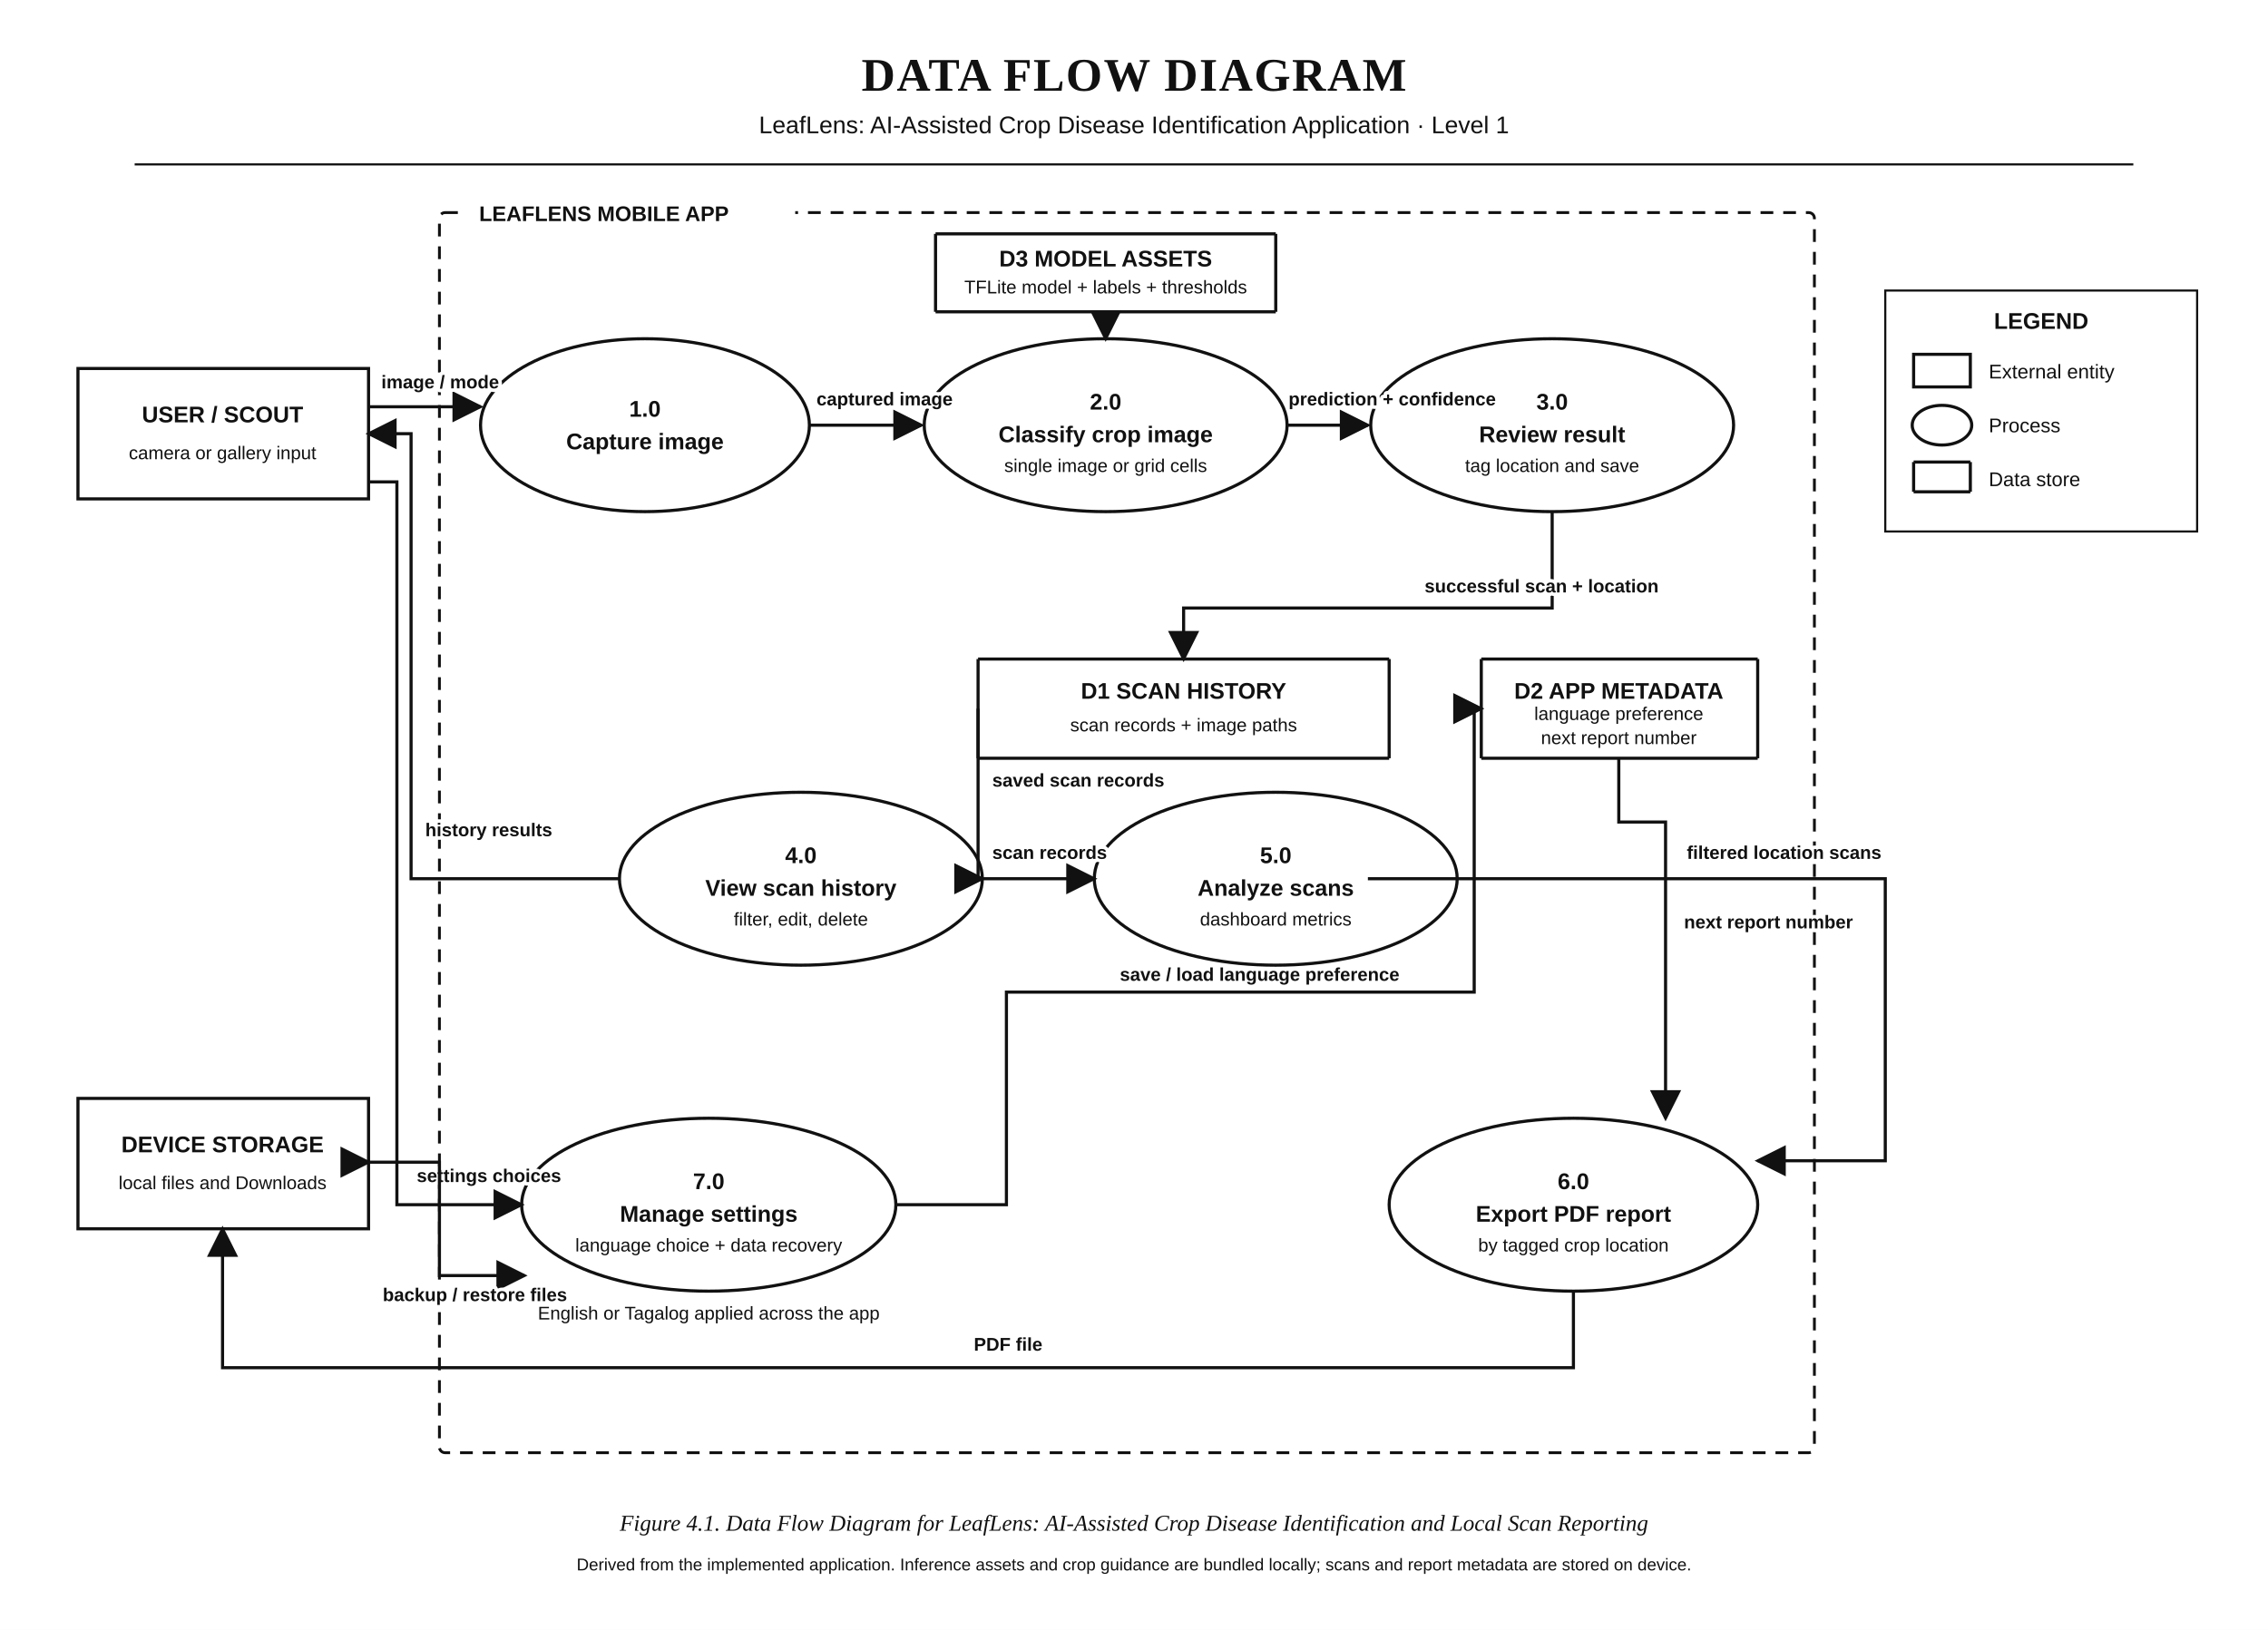
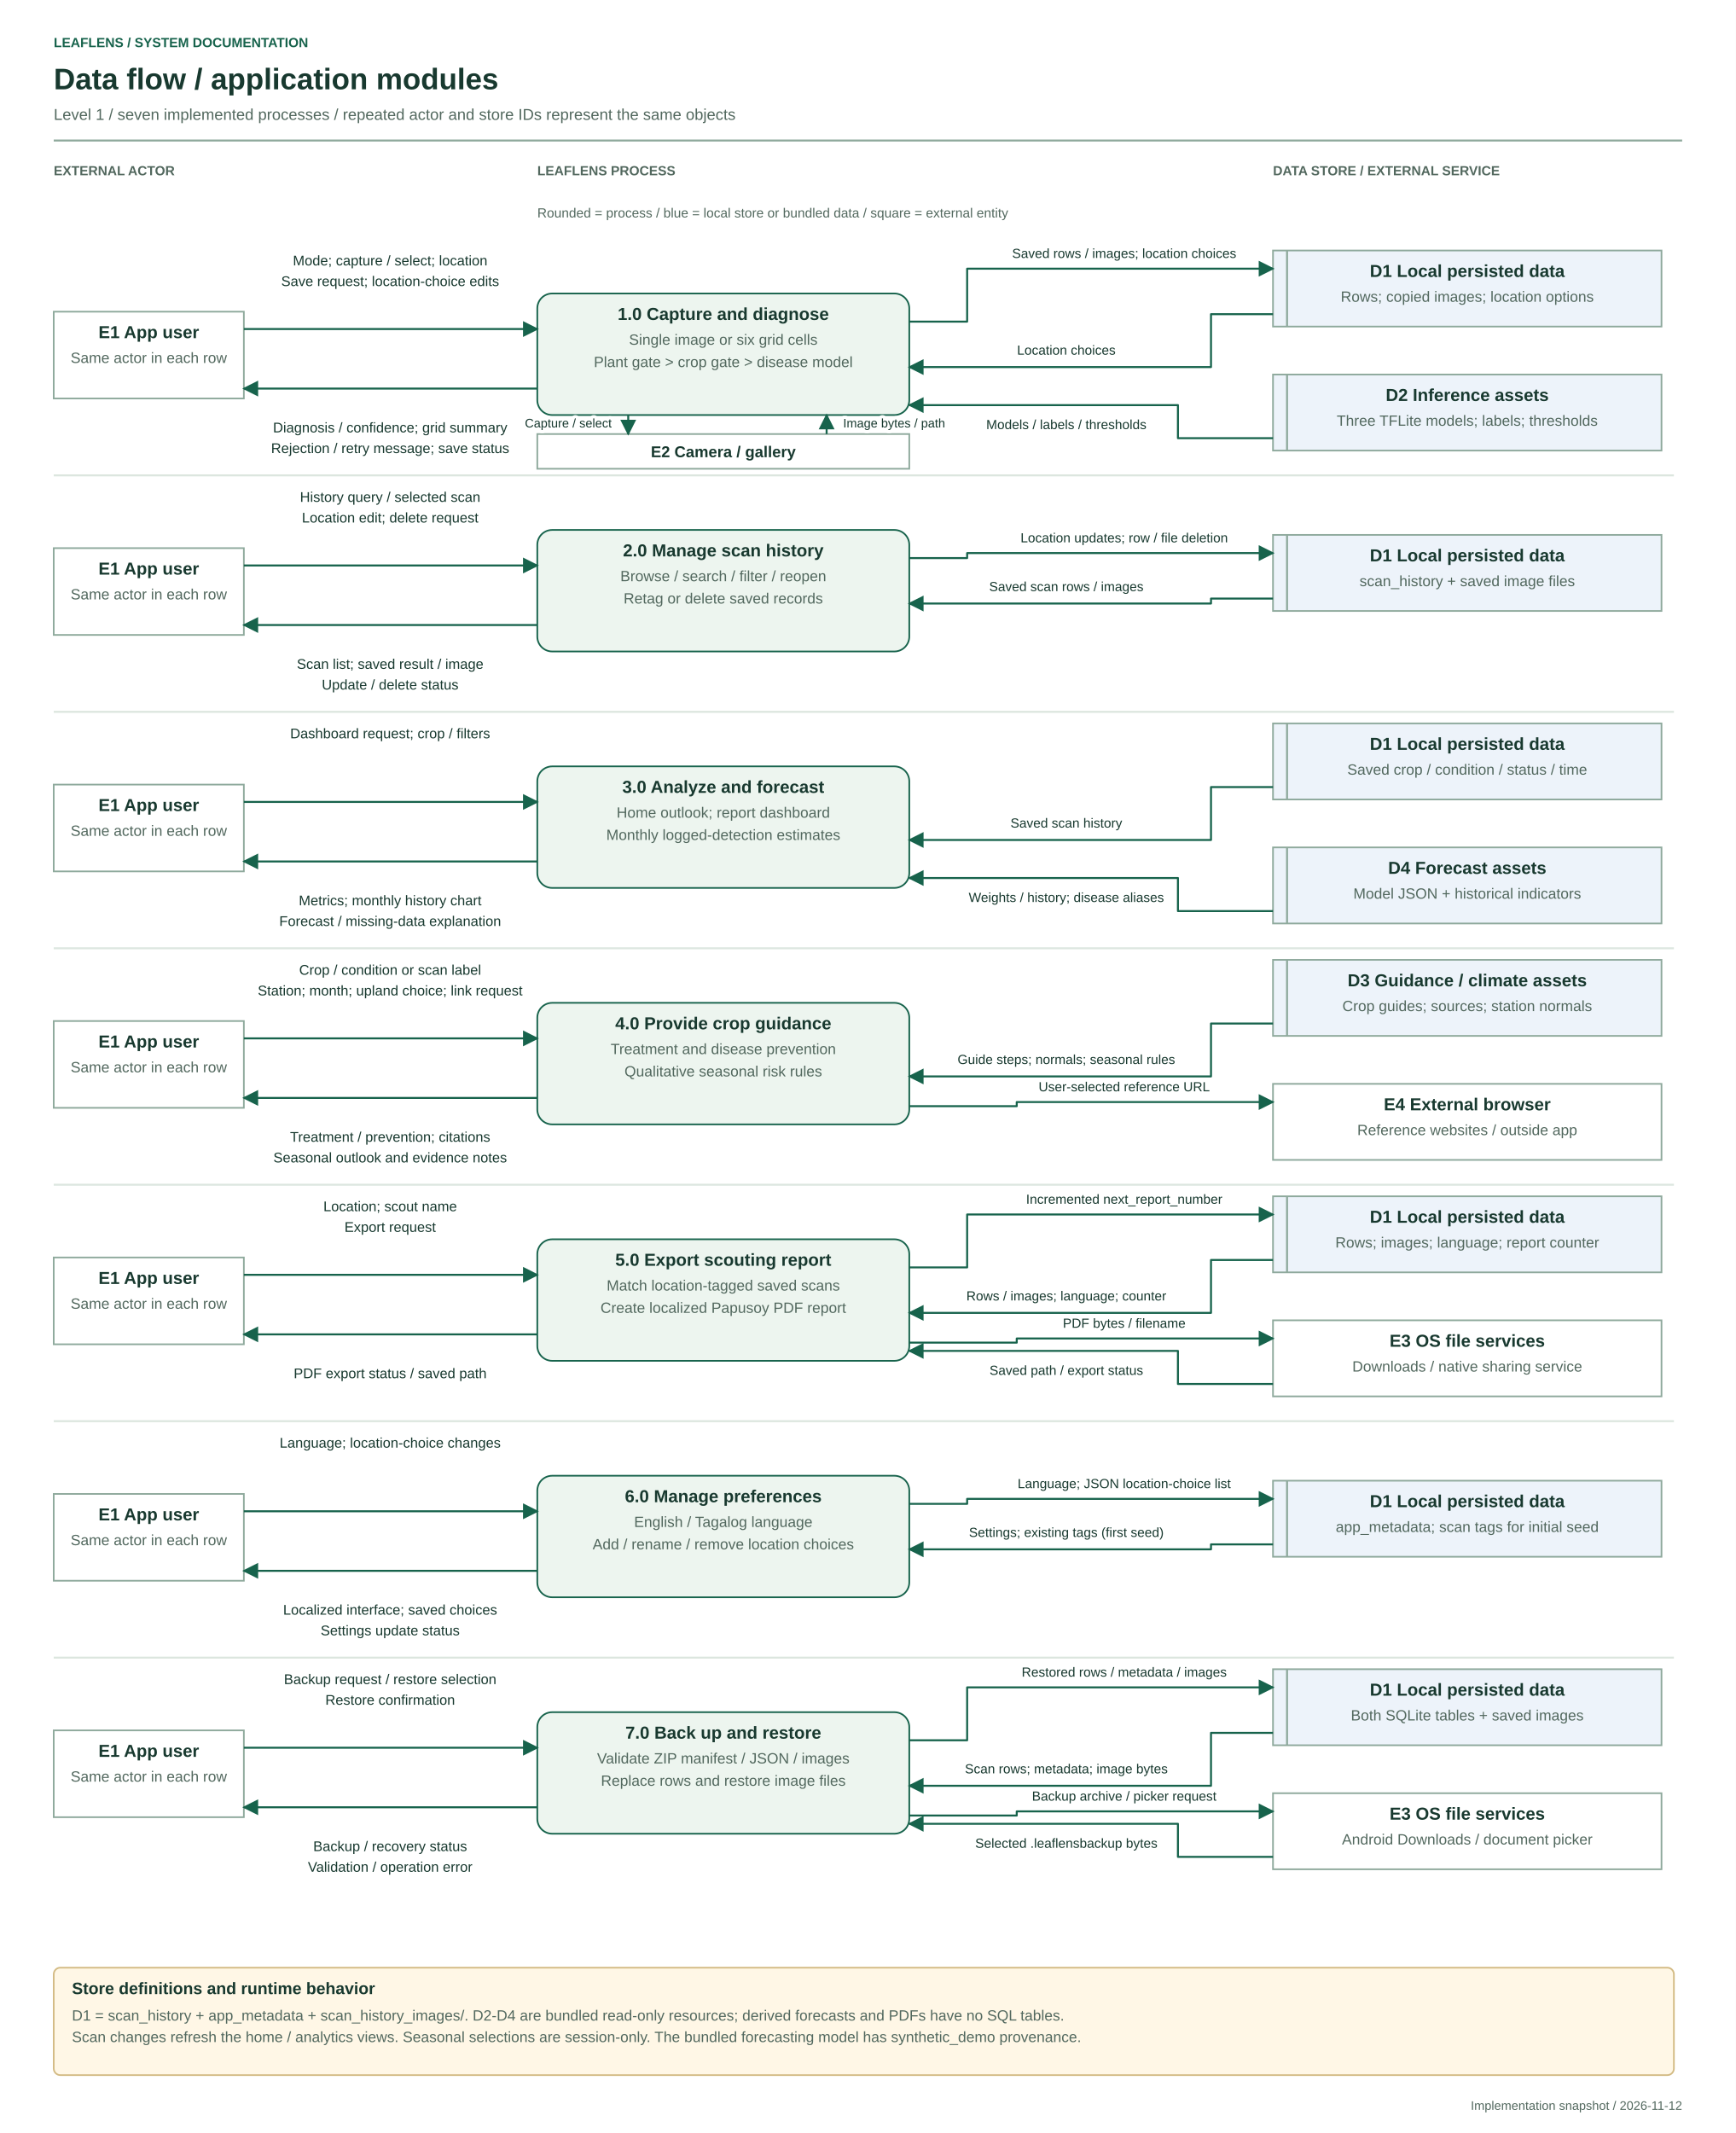
- <svg xmlns="http://www.w3.org/2000/svg" width="1600" height="1150" viewBox="0 0 1600 1150" role="img" aria-labelledby="title desc">
+ <svg xmlns="http://www.w3.org/2000/svg" width="2100" height="2580" viewBox="0 0 2100 2580" role="img" aria-labelledby="title desc">
  <defs>
-     <marker id="arrow" markerWidth="10" markerHeight="10" refX="9" refY="5" orient="auto">
-       <path d="M0 0 L10 5 L0 10 Z" fill="#111" />
+     <marker id="arrow" viewBox="0 0 10 10" refX="9" refY="5" markerWidth="8" markerHeight="8" orient="auto-start-reverse">
+       <path d="M0 0 L10 5 L0 10 Z" fill="#17634c" />
    </marker>
-     <style>
-       text { font-family: Arial, Helvetica, sans-serif; fill: #111; }
-       .heading { font-family: Georgia, 'Times New Roman', serif; font-size: 33px; font-weight: 700; letter-spacing: 1px; }
-       .caption { font: italic 16px Georgia, 'Times New Roman', serif; }
-       .label { font-size: 16px; font-weight: 600; text-anchor: middle; }
-       .small { font-size: 13px; text-anchor: middle; }
-       .flow { fill: none; stroke: #111; stroke-width: 2.2; marker-end: url(#arrow); }
-       .flow-noarrow { fill: none; stroke: #111; stroke-width: 2.2; }
-       .entity { fill: #fff; stroke: #111; stroke-width: 2.2; }
-       .process { fill: #fff; stroke: #111; stroke-width: 2.2; }
-       .store { fill: #fff; stroke: #111; stroke-width: 2.2; }
-       .flowlabel { font-size: 13px; font-weight: 600; paint-order: stroke; stroke: #fff; stroke-width: 5px; stroke-linejoin: round; }
-     </style>
  </defs>
-   <rect width="1600" height="1150" fill="#fff" />
-   <text x="800" y="64" text-anchor="middle" class="heading">DATA FLOW DIAGRAM</text>
-   <text x="800" y="94" text-anchor="middle" font-size="17">LeafLens: AI-Assisted Crop Disease Identification Application · Level 1</text>
-   <line x1="95" y1="116" x2="1505" y2="116" stroke="#111" stroke-width="1.5" />
-   <rect x="310" y="150" width="970" height="875" rx="4" fill="none" stroke="#111" stroke-width="2" stroke-dasharray="9 7" />
-   <rect x="326" y="137" width="235" height="26" fill="#fff" />
-   <text x="338" y="156" font-size="15" font-weight="700">LEAFLENS MOBILE APP</text>
-   <rect class="entity" x="55" y="260" width="205" height="92" />
-   <text class="label" x="157" y="298">USER / SCOUT</text>
-   <text class="small" x="157" y="324">camera or gallery input</text>
-   <rect class="entity" x="55" y="775" width="205" height="92" />
-   <text class="label" x="157" y="813">DEVICE STORAGE</text>
-   <text class="small" x="157" y="839">local files and Downloads</text>
-   <ellipse class="process" cx="455" cy="300" rx="116" ry="61" />
-   <text class="label" x="455" y="294">1.0</text>
-   <text class="label" x="455" y="317">Capture image</text>
-   <ellipse class="process" cx="780" cy="300" rx="128" ry="61" />
-   <text class="label" x="780" y="289">2.0</text>
-   <text class="label" x="780" y="312">Classify crop image</text>
-   <text class="small" x="780" y="333">single image or grid cells</text>
-   <ellipse class="process" cx="1095" cy="300" rx="128" ry="61" />
-   <text class="label" x="1095" y="289">3.0</text>
-   <text class="label" x="1095" y="312">Review result</text>
-   <text class="small" x="1095" y="333">tag location and save</text>
-   <ellipse class="process" cx="565" cy="620" rx="128" ry="61" />
-   <text class="label" x="565" y="609">4.0</text>
-   <text class="label" x="565" y="632">View scan history</text>
-   <text class="small" x="565" y="653">filter, edit, delete</text>
-   <ellipse class="process" cx="900" cy="620" rx="128" ry="61" />
-   <text class="label" x="900" y="609">5.0</text>
-   <text class="label" x="900" y="632">Analyze scans</text>
-   <text class="small" x="900" y="653">dashboard metrics</text>
-   <ellipse class="process" cx="1110" cy="850" rx="130" ry="61" />
-   <text class="label" x="1110" y="839">6.0</text>
-   <text class="label" x="1110" y="862">Export PDF report</text>
-   <text class="small" x="1110" y="883">by tagged crop location</text>
-   <ellipse class="process" cx="500" cy="850" rx="132" ry="61" />
-   <text class="label" x="500" y="839">7.0</text>
-   <text class="label" x="500" y="862">Manage settings</text>
-   <text class="small" x="500" y="883">language choice + data recovery</text>
-   <path class="store" d="M690 465 H980 M690 535 H980 M690 465 V535 M980 465 V535" />
-   <text class="label" x="835" y="493">D1  SCAN HISTORY</text>
-   <text class="small" x="835" y="516">scan records + image paths</text>
-   <path class="store" d="M1045 465 H1240 M1045 535 H1240 M1045 465 V535 M1240 465 V535" />
-   <text class="label" x="1142" y="493">D2  APP METADATA</text>
-   <text class="small" x="1142" y="508">language preference</text>
-   <text class="small" x="1142" y="525">next report number</text>
-   <path class="store" d="M660 165 H900 M660 220 H900 M660 165 V220 M900 165 V220" />
-   <text class="label" x="780" y="188">D3  MODEL ASSETS</text>
-   <text class="small" x="780" y="207">TFLite model + labels + thresholds</text>
-   <path class="flow" d="M260 287 H339" />
-   <text class="flowlabel" x="269" y="274">image / mode</text>
-   <path class="flow" d="M571 300 H650" />
-   <text class="flowlabel" x="576" y="286">captured image</text>
-   <path class="flow" d="M908 300 H965" />
-   <text class="flowlabel" x="909" y="286">prediction + confidence</text>
-   <path class="flow" d="M1095 361 V429 H835 V465" />
-   <text class="flowlabel" x="1005" y="418">successful scan + location</text>
-   <path class="flow" d="M690 500 V620 H693" />
-   <text class="flowlabel" x="700" y="555">saved scan records</text>
-   <path class="flow" d="M1142 535 V580 H1175 V789" />
-   <text class="flowlabel" x="1188" y="655">next report number</text>
-   <path class="flow" d="M780 220 V239" />
-   <path class="flow" d="M437 620 H290 V306 H260" />
-   <text class="flowlabel" x="300" y="590">history results</text>
-   <path class="flow" d="M693 620 H772" />
-   <text class="flowlabel" x="700" y="606">scan records</text>
-   <path class="flow" d="M965 620 H1330 V819 H1240" />
-   <text class="flowlabel" x="1190" y="606">filtered location scans</text>
-   <path class="flow" d="M260 340 H280 V850 H368" />
-   <text class="flowlabel" x="294" y="834">settings choices</text>
-   <path class="flow" d="M632 850 H710 V700 H1040 V500 H1045" />
-   <text class="flowlabel" x="790" y="692">save / load language preference</text>
-   <path class="flow" d="M260 820 H310 V900 H370" marker-start="url(#arrow)" />
-   <text class="flowlabel" x="270" y="918">backup / restore files</text>
-   <text class="small" x="500" y="931">English or Tagalog applied across the app</text>
-   <path class="flow" d="M1110 911 V965 H157 V867" />
-   <text class="flowlabel" x="687" y="953">PDF file</text>
-   <rect x="1330" y="205" width="220" height="170" fill="#fff" stroke="#111" stroke-width="1.5" />
-   <text x="1440" y="232" class="label">LEGEND</text>
-   <rect x="1350" y="250" width="40" height="23" class="entity" />
-   <text x="1403" y="267" font-size="14">External entity</text>
-   <ellipse cx="1370" cy="300" rx="21" ry="14" class="process" />
-   <text x="1403" y="305" font-size="14">Process</text>
-   <path class="store" d="M1350 326 H1390 M1350 347 H1390 M1350 326 V347 M1390 326 V347" />
-   <text x="1403" y="343" font-size="14">Data store</text>
-   <text x="800" y="1080" text-anchor="middle" class="caption">Figure 4.1. Data Flow Diagram for LeafLens: AI-Assisted Crop Disease Identification and Local Scan Reporting</text>
-   <text x="800" y="1108" text-anchor="middle" font-size="12" fill="#444">Derived from the implemented application. Inference assets and crop guidance are bundled locally; scans and report metadata are stored on device.</text>
+   <style>text{font-family:Arial,Helvetica,sans-serif} .flowlabel{paint-order:stroke;stroke:white;stroke-width:8px;stroke-linejoin:round}</style>
+   <rect width="2100" height="2580" fill="white" />
+   <text x="65" y="57" font-size="16" fill="#17634c" text-anchor="start" font-weight="700">LEAFLENS / SYSTEM DOCUMENTATION</text>
+   <text x="65" y="108" font-size="36" fill="#18392f" text-anchor="start" font-weight="700">Data flow / application modules</text>
+   <text x="65" y="145" font-size="19" fill="#52685e" text-anchor="start" font-weight="400">Level 1 / seven implemented processes / repeated actor and store IDs represent the same objects</text>
+   <polyline points="65,170 2035,170" fill="none" stroke="#8ea99c" stroke-width="2.4" stroke-linejoin="round" />
+   <text x="2035" y="2552" font-size="15" fill="#52685e" text-anchor="end" font-weight="400">Implementation snapshot / 2026-11-12</text>
+   <text x="65" y="212" font-size="16" fill="#52685e" text-anchor="start" font-weight="700">EXTERNAL ACTOR</text>
+   <text x="650" y="212" font-size="16" fill="#52685e" text-anchor="start" font-weight="700">LEAFLENS PROCESS</text>
+   <text x="1540" y="212" font-size="16" fill="#52685e" text-anchor="start" font-weight="700">DATA STORE / EXTERNAL SERVICE</text>
+   <text x="650" y="263" font-size="16" fill="#52685e" text-anchor="start" font-weight="400">Rounded = process / blue = local store or bundled data / square = external entity</text>
+   <rect x="65" y="377" width="230" height="105" rx="0" fill="white" stroke="#8ea99c" stroke-width="2" />
+   <text x="180.0" y="409" font-size="21" fill="#18392f" text-anchor="middle" font-weight="700">E1  App user</text>
+   <text x="180.0" y="439" font-size="18" fill="#52685e" text-anchor="middle" font-weight="400">Same actor in each row</text>
+   <rect x="650" y="355" width="450" height="147" rx="18" fill="#edf5ef" stroke="#17634c" stroke-width="2" />
+   <text x="875.0" y="387" font-size="21" fill="#18392f" text-anchor="middle" font-weight="700">1.0  Capture and diagnose</text>
+   <text x="875.0" y="417" font-size="18" fill="#52685e" text-anchor="middle" font-weight="400">Single image or six grid cells</text>
+   <text x="875.0" y="444" font-size="18" fill="#52685e" text-anchor="middle" font-weight="400">Plant gate &gt; crop gate &gt; disease model</text>
+   <polyline points="295,398 650,398" fill="none" stroke="#17634c" stroke-width="2.4" stroke-linejoin="round" marker-end="url(#arrow)" />
+   <text x="472" y="321" font-size="17" fill="#18392f" text-anchor="middle" font-weight="400" class="flowlabel">Mode; capture / select; location</text>
+   <text x="472" y="346" font-size="17" fill="#18392f" text-anchor="middle" font-weight="400" class="flowlabel">Save request; location-choice edits</text>
+   <polyline points="650,470 295,470" fill="none" stroke="#17634c" stroke-width="2.4" stroke-linejoin="round" marker-end="url(#arrow)" />
+   <text x="472" y="523" font-size="17" fill="#18392f" text-anchor="middle" font-weight="400" class="flowlabel">Diagnosis / confidence; grid summary</text>
+   <text x="472" y="548" font-size="17" fill="#18392f" text-anchor="middle" font-weight="400" class="flowlabel">Rejection / retry message; save status</text>
+   <rect x="1540" y="303" width="470" height="92" rx="0" fill="#edf3fa" stroke="#8ea99c" stroke-width="2" />
+   <polyline points="1557,303 1557,395" fill="none" stroke="#8ea99c" stroke-width="2.4" stroke-linejoin="round" />
+   <text x="1775.0" y="335" font-size="21" fill="#18392f" text-anchor="middle" font-weight="700">D1  Local persisted data</text>
+   <text x="1775.0" y="365" font-size="18" fill="#52685e" text-anchor="middle" font-weight="400">Rows; copied images; location options</text>
+   <polyline points="1100,389 1170,389 1170,325 1540,325" fill="none" stroke="#17634c" stroke-width="2.4" stroke-linejoin="round" marker-end="url(#arrow)" />
+   <text x="1360" y="312" font-size="16" fill="#18392f" text-anchor="middle" font-weight="400" class="flowlabel">Saved rows / images; location choices</text>
+   <polyline points="1540,380 1465,380 1465,444 1100,444" fill="none" stroke="#17634c" stroke-width="2.4" stroke-linejoin="round" marker-end="url(#arrow)" />
+   <text x="1290" y="429" font-size="16" fill="#18392f" text-anchor="middle" font-weight="400" class="flowlabel">Location choices</text>
+   <rect x="1540" y="453" width="470" height="92" rx="0" fill="#edf3fa" stroke="#8ea99c" stroke-width="2" />
+   <polyline points="1557,453 1557,545" fill="none" stroke="#8ea99c" stroke-width="2.4" stroke-linejoin="round" />
+   <text x="1775.0" y="485" font-size="21" fill="#18392f" text-anchor="middle" font-weight="700">D2  Inference assets</text>
+   <text x="1775.0" y="515" font-size="18" fill="#52685e" text-anchor="middle" font-weight="400">Three TFLite models; labels; thresholds</text>
+   <polyline points="1540,530 1425,530 1425,490 1100,490" fill="none" stroke="#17634c" stroke-width="2.4" stroke-linejoin="round" marker-end="url(#arrow)" />
+   <text x="1290" y="519" font-size="16" fill="#18392f" text-anchor="middle" font-weight="400" class="flowlabel">Models / labels / thresholds</text>
+   <polyline points="65,575 2025,575" fill="none" stroke="#dce6df" stroke-width="2.4" stroke-linejoin="round" />
+   <rect x="65" y="663" width="230" height="105" rx="0" fill="white" stroke="#8ea99c" stroke-width="2" />
+   <text x="180.0" y="695" font-size="21" fill="#18392f" text-anchor="middle" font-weight="700">E1  App user</text>
+   <text x="180.0" y="725" font-size="18" fill="#52685e" text-anchor="middle" font-weight="400">Same actor in each row</text>
+   <rect x="650" y="641" width="450" height="147" rx="18" fill="#edf5ef" stroke="#17634c" stroke-width="2" />
+   <text x="875.0" y="673" font-size="21" fill="#18392f" text-anchor="middle" font-weight="700">2.0  Manage scan history</text>
+   <text x="875.0" y="703" font-size="18" fill="#52685e" text-anchor="middle" font-weight="400">Browse / search / filter / reopen</text>
+   <text x="875.0" y="730" font-size="18" fill="#52685e" text-anchor="middle" font-weight="400">Retag or delete saved records</text>
+   <polyline points="295,684 650,684" fill="none" stroke="#17634c" stroke-width="2.4" stroke-linejoin="round" marker-end="url(#arrow)" />
+   <text x="472" y="607" font-size="17" fill="#18392f" text-anchor="middle" font-weight="400" class="flowlabel">History query / selected scan</text>
+   <text x="472" y="632" font-size="17" fill="#18392f" text-anchor="middle" font-weight="400" class="flowlabel">Location edit; delete request</text>
+   <polyline points="650,756 295,756" fill="none" stroke="#17634c" stroke-width="2.4" stroke-linejoin="round" marker-end="url(#arrow)" />
+   <text x="472" y="809" font-size="17" fill="#18392f" text-anchor="middle" font-weight="400" class="flowlabel">Scan list; saved result / image</text>
+   <text x="472" y="834" font-size="17" fill="#18392f" text-anchor="middle" font-weight="400" class="flowlabel">Update / delete status</text>
+   <rect x="1540" y="647" width="470" height="92" rx="0" fill="#edf3fa" stroke="#8ea99c" stroke-width="2" />
+   <polyline points="1557,647 1557,739" fill="none" stroke="#8ea99c" stroke-width="2.4" stroke-linejoin="round" />
+   <text x="1775.0" y="679" font-size="21" fill="#18392f" text-anchor="middle" font-weight="700">D1  Local persisted data</text>
+   <text x="1775.0" y="709" font-size="18" fill="#52685e" text-anchor="middle" font-weight="400">scan_history + saved image files</text>
+   <polyline points="1100,675 1170,675 1170,669 1540,669" fill="none" stroke="#17634c" stroke-width="2.4" stroke-linejoin="round" marker-end="url(#arrow)" />
+   <text x="1360" y="656" font-size="16" fill="#18392f" text-anchor="middle" font-weight="400" class="flowlabel">Location updates; row / file deletion</text>
+   <polyline points="1540,724 1465,724 1465,730 1100,730" fill="none" stroke="#17634c" stroke-width="2.4" stroke-linejoin="round" marker-end="url(#arrow)" />
+   <text x="1290" y="715" font-size="16" fill="#18392f" text-anchor="middle" font-weight="400" class="flowlabel">Saved scan rows / images</text>
+   <polyline points="65,861 2025,861" fill="none" stroke="#dce6df" stroke-width="2.4" stroke-linejoin="round" />
+   <rect x="65" y="949" width="230" height="105" rx="0" fill="white" stroke="#8ea99c" stroke-width="2" />
+   <text x="180.0" y="981" font-size="21" fill="#18392f" text-anchor="middle" font-weight="700">E1  App user</text>
+   <text x="180.0" y="1011" font-size="18" fill="#52685e" text-anchor="middle" font-weight="400">Same actor in each row</text>
+   <rect x="650" y="927" width="450" height="147" rx="18" fill="#edf5ef" stroke="#17634c" stroke-width="2" />
+   <text x="875.0" y="959" font-size="21" fill="#18392f" text-anchor="middle" font-weight="700">3.0  Analyze and forecast</text>
+   <text x="875.0" y="989" font-size="18" fill="#52685e" text-anchor="middle" font-weight="400">Home outlook; report dashboard</text>
+   <text x="875.0" y="1016" font-size="18" fill="#52685e" text-anchor="middle" font-weight="400">Monthly logged-detection estimates</text>
+   <polyline points="295,970 650,970" fill="none" stroke="#17634c" stroke-width="2.4" stroke-linejoin="round" marker-end="url(#arrow)" />
+   <text x="472" y="893" font-size="17" fill="#18392f" text-anchor="middle" font-weight="400" class="flowlabel">Dashboard request; crop / filters</text>
+   <polyline points="650,1042 295,1042" fill="none" stroke="#17634c" stroke-width="2.4" stroke-linejoin="round" marker-end="url(#arrow)" />
+   <text x="472" y="1095" font-size="17" fill="#18392f" text-anchor="middle" font-weight="400" class="flowlabel">Metrics; monthly history chart</text>
+   <text x="472" y="1120" font-size="17" fill="#18392f" text-anchor="middle" font-weight="400" class="flowlabel">Forecast / missing-data explanation</text>
+   <rect x="1540" y="875" width="470" height="92" rx="0" fill="#edf3fa" stroke="#8ea99c" stroke-width="2" />
+   <polyline points="1557,875 1557,967" fill="none" stroke="#8ea99c" stroke-width="2.4" stroke-linejoin="round" />
+   <text x="1775.0" y="907" font-size="21" fill="#18392f" text-anchor="middle" font-weight="700">D1  Local persisted data</text>
+   <text x="1775.0" y="937" font-size="18" fill="#52685e" text-anchor="middle" font-weight="400">Saved crop / condition / status / time</text>
+   <polyline points="1540,952 1465,952 1465,1016 1100,1016" fill="none" stroke="#17634c" stroke-width="2.4" stroke-linejoin="round" marker-end="url(#arrow)" />
+   <text x="1290" y="1001" font-size="16" fill="#18392f" text-anchor="middle" font-weight="400" class="flowlabel">Saved scan history</text>
+   <rect x="1540" y="1025" width="470" height="92" rx="0" fill="#edf3fa" stroke="#8ea99c" stroke-width="2" />
+   <polyline points="1557,1025 1557,1117" fill="none" stroke="#8ea99c" stroke-width="2.4" stroke-linejoin="round" />
+   <text x="1775.0" y="1057" font-size="21" fill="#18392f" text-anchor="middle" font-weight="700">D4  Forecast assets</text>
+   <text x="1775.0" y="1087" font-size="18" fill="#52685e" text-anchor="middle" font-weight="400">Model JSON + historical indicators</text>
+   <polyline points="1540,1102 1425,1102 1425,1062 1100,1062" fill="none" stroke="#17634c" stroke-width="2.4" stroke-linejoin="round" marker-end="url(#arrow)" />
+   <text x="1290" y="1091" font-size="16" fill="#18392f" text-anchor="middle" font-weight="400" class="flowlabel">Weights / history; disease aliases</text>
+   <polyline points="65,1147 2025,1147" fill="none" stroke="#dce6df" stroke-width="2.4" stroke-linejoin="round" />
+   <rect x="65" y="1235" width="230" height="105" rx="0" fill="white" stroke="#8ea99c" stroke-width="2" />
+   <text x="180.0" y="1267" font-size="21" fill="#18392f" text-anchor="middle" font-weight="700">E1  App user</text>
+   <text x="180.0" y="1297" font-size="18" fill="#52685e" text-anchor="middle" font-weight="400">Same actor in each row</text>
+   <rect x="650" y="1213" width="450" height="147" rx="18" fill="#edf5ef" stroke="#17634c" stroke-width="2" />
+   <text x="875.0" y="1245" font-size="21" fill="#18392f" text-anchor="middle" font-weight="700">4.0  Provide crop guidance</text>
+   <text x="875.0" y="1275" font-size="18" fill="#52685e" text-anchor="middle" font-weight="400">Treatment and disease prevention</text>
+   <text x="875.0" y="1302" font-size="18" fill="#52685e" text-anchor="middle" font-weight="400">Qualitative seasonal risk rules</text>
+   <polyline points="295,1256 650,1256" fill="none" stroke="#17634c" stroke-width="2.4" stroke-linejoin="round" marker-end="url(#arrow)" />
+   <text x="472" y="1179" font-size="17" fill="#18392f" text-anchor="middle" font-weight="400" class="flowlabel">Crop / condition or scan label</text>
+   <text x="472" y="1204" font-size="17" fill="#18392f" text-anchor="middle" font-weight="400" class="flowlabel">Station; month; upland choice; link request</text>
+   <polyline points="650,1328 295,1328" fill="none" stroke="#17634c" stroke-width="2.4" stroke-linejoin="round" marker-end="url(#arrow)" />
+   <text x="472" y="1381" font-size="17" fill="#18392f" text-anchor="middle" font-weight="400" class="flowlabel">Treatment / prevention; citations</text>
+   <text x="472" y="1406" font-size="17" fill="#18392f" text-anchor="middle" font-weight="400" class="flowlabel">Seasonal outlook and evidence notes</text>
+   <rect x="1540" y="1161" width="470" height="92" rx="0" fill="#edf3fa" stroke="#8ea99c" stroke-width="2" />
+   <polyline points="1557,1161 1557,1253" fill="none" stroke="#8ea99c" stroke-width="2.4" stroke-linejoin="round" />
+   <text x="1775.0" y="1193" font-size="21" fill="#18392f" text-anchor="middle" font-weight="700">D3  Guidance / climate assets</text>
+   <text x="1775.0" y="1223" font-size="18" fill="#52685e" text-anchor="middle" font-weight="400">Crop guides; sources; station normals</text>
+   <polyline points="1540,1238 1465,1238 1465,1302 1100,1302" fill="none" stroke="#17634c" stroke-width="2.4" stroke-linejoin="round" marker-end="url(#arrow)" />
+   <text x="1290" y="1287" font-size="16" fill="#18392f" text-anchor="middle" font-weight="400" class="flowlabel">Guide steps; normals; seasonal rules</text>
+   <rect x="1540" y="1311" width="470" height="92" rx="0" fill="white" stroke="#8ea99c" stroke-width="2" />
+   <text x="1775.0" y="1343" font-size="21" fill="#18392f" text-anchor="middle" font-weight="700">E4  External browser</text>
+   <text x="1775.0" y="1373" font-size="18" fill="#52685e" text-anchor="middle" font-weight="400">Reference websites / outside app</text>
+   <polyline points="1100,1338 1230,1338 1230,1333 1540,1333" fill="none" stroke="#17634c" stroke-width="2.4" stroke-linejoin="round" marker-end="url(#arrow)" />
+   <text x="1360" y="1320" font-size="16" fill="#18392f" text-anchor="middle" font-weight="400" class="flowlabel">User-selected reference URL</text>
+   <polyline points="65,1433 2025,1433" fill="none" stroke="#dce6df" stroke-width="2.4" stroke-linejoin="round" />
+   <rect x="65" y="1521" width="230" height="105" rx="0" fill="white" stroke="#8ea99c" stroke-width="2" />
+   <text x="180.0" y="1553" font-size="21" fill="#18392f" text-anchor="middle" font-weight="700">E1  App user</text>
+   <text x="180.0" y="1583" font-size="18" fill="#52685e" text-anchor="middle" font-weight="400">Same actor in each row</text>
+   <rect x="650" y="1499" width="450" height="147" rx="18" fill="#edf5ef" stroke="#17634c" stroke-width="2" />
+   <text x="875.0" y="1531" font-size="21" fill="#18392f" text-anchor="middle" font-weight="700">5.0  Export scouting report</text>
+   <text x="875.0" y="1561" font-size="18" fill="#52685e" text-anchor="middle" font-weight="400">Match location-tagged saved scans</text>
+   <text x="875.0" y="1588" font-size="18" fill="#52685e" text-anchor="middle" font-weight="400">Create localized Papusoy PDF report</text>
+   <polyline points="295,1542 650,1542" fill="none" stroke="#17634c" stroke-width="2.4" stroke-linejoin="round" marker-end="url(#arrow)" />
+   <text x="472" y="1465" font-size="17" fill="#18392f" text-anchor="middle" font-weight="400" class="flowlabel">Location; scout name</text>
+   <text x="472" y="1490" font-size="17" fill="#18392f" text-anchor="middle" font-weight="400" class="flowlabel">Export request</text>
+   <polyline points="650,1614 295,1614" fill="none" stroke="#17634c" stroke-width="2.4" stroke-linejoin="round" marker-end="url(#arrow)" />
+   <text x="472" y="1667" font-size="17" fill="#18392f" text-anchor="middle" font-weight="400" class="flowlabel">PDF export status / saved path</text>
+   <rect x="1540" y="1447" width="470" height="92" rx="0" fill="#edf3fa" stroke="#8ea99c" stroke-width="2" />
+   <polyline points="1557,1447 1557,1539" fill="none" stroke="#8ea99c" stroke-width="2.4" stroke-linejoin="round" />
+   <text x="1775.0" y="1479" font-size="21" fill="#18392f" text-anchor="middle" font-weight="700">D1  Local persisted data</text>
+   <text x="1775.0" y="1509" font-size="18" fill="#52685e" text-anchor="middle" font-weight="400">Rows; images; language; report counter</text>
+   <polyline points="1100,1533 1170,1533 1170,1469 1540,1469" fill="none" stroke="#17634c" stroke-width="2.4" stroke-linejoin="round" marker-end="url(#arrow)" />
+   <text x="1360" y="1456" font-size="16" fill="#18392f" text-anchor="middle" font-weight="400" class="flowlabel">Incremented next_report_number</text>
+   <polyline points="1540,1524 1465,1524 1465,1588 1100,1588" fill="none" stroke="#17634c" stroke-width="2.4" stroke-linejoin="round" marker-end="url(#arrow)" />
+   <text x="1290" y="1573" font-size="16" fill="#18392f" text-anchor="middle" font-weight="400" class="flowlabel">Rows / images; language; counter</text>
+   <rect x="1540" y="1597" width="470" height="92" rx="0" fill="white" stroke="#8ea99c" stroke-width="2" />
+   <text x="1775.0" y="1629" font-size="21" fill="#18392f" text-anchor="middle" font-weight="700">E3  OS file services</text>
+   <text x="1775.0" y="1659" font-size="18" fill="#52685e" text-anchor="middle" font-weight="400">Downloads / native sharing service</text>
+   <polyline points="1100,1624 1230,1624 1230,1619 1540,1619" fill="none" stroke="#17634c" stroke-width="2.4" stroke-linejoin="round" marker-end="url(#arrow)" />
+   <text x="1360" y="1606" font-size="16" fill="#18392f" text-anchor="middle" font-weight="400" class="flowlabel">PDF bytes / filename</text>
+   <polyline points="1540,1674 1425,1674 1425,1634 1100,1634" fill="none" stroke="#17634c" stroke-width="2.4" stroke-linejoin="round" marker-end="url(#arrow)" />
+   <text x="1290" y="1663" font-size="16" fill="#18392f" text-anchor="middle" font-weight="400" class="flowlabel">Saved path / export status</text>
+   <polyline points="65,1719 2025,1719" fill="none" stroke="#dce6df" stroke-width="2.4" stroke-linejoin="round" />
+   <rect x="65" y="1807" width="230" height="105" rx="0" fill="white" stroke="#8ea99c" stroke-width="2" />
+   <text x="180.0" y="1839" font-size="21" fill="#18392f" text-anchor="middle" font-weight="700">E1  App user</text>
+   <text x="180.0" y="1869" font-size="18" fill="#52685e" text-anchor="middle" font-weight="400">Same actor in each row</text>
+   <rect x="650" y="1785" width="450" height="147" rx="18" fill="#edf5ef" stroke="#17634c" stroke-width="2" />
+   <text x="875.0" y="1817" font-size="21" fill="#18392f" text-anchor="middle" font-weight="700">6.0  Manage preferences</text>
+   <text x="875.0" y="1847" font-size="18" fill="#52685e" text-anchor="middle" font-weight="400">English / Tagalog language</text>
+   <text x="875.0" y="1874" font-size="18" fill="#52685e" text-anchor="middle" font-weight="400">Add / rename / remove location choices</text>
+   <polyline points="295,1828 650,1828" fill="none" stroke="#17634c" stroke-width="2.4" stroke-linejoin="round" marker-end="url(#arrow)" />
+   <text x="472" y="1751" font-size="17" fill="#18392f" text-anchor="middle" font-weight="400" class="flowlabel">Language; location-choice changes</text>
+   <polyline points="650,1900 295,1900" fill="none" stroke="#17634c" stroke-width="2.4" stroke-linejoin="round" marker-end="url(#arrow)" />
+   <text x="472" y="1953" font-size="17" fill="#18392f" text-anchor="middle" font-weight="400" class="flowlabel">Localized interface; saved choices</text>
+   <text x="472" y="1978" font-size="17" fill="#18392f" text-anchor="middle" font-weight="400" class="flowlabel">Settings update status</text>
+   <rect x="1540" y="1791" width="470" height="92" rx="0" fill="#edf3fa" stroke="#8ea99c" stroke-width="2" />
+   <polyline points="1557,1791 1557,1883" fill="none" stroke="#8ea99c" stroke-width="2.4" stroke-linejoin="round" />
+   <text x="1775.0" y="1823" font-size="21" fill="#18392f" text-anchor="middle" font-weight="700">D1  Local persisted data</text>
+   <text x="1775.0" y="1853" font-size="18" fill="#52685e" text-anchor="middle" font-weight="400">app_metadata; scan tags for initial seed</text>
+   <polyline points="1100,1819 1170,1819 1170,1813 1540,1813" fill="none" stroke="#17634c" stroke-width="2.4" stroke-linejoin="round" marker-end="url(#arrow)" />
+   <text x="1360" y="1800" font-size="16" fill="#18392f" text-anchor="middle" font-weight="400" class="flowlabel">Language; JSON location-choice list</text>
+   <polyline points="1540,1868 1465,1868 1465,1874 1100,1874" fill="none" stroke="#17634c" stroke-width="2.4" stroke-linejoin="round" marker-end="url(#arrow)" />
+   <text x="1290" y="1859" font-size="16" fill="#18392f" text-anchor="middle" font-weight="400" class="flowlabel">Settings; existing tags (first seed)</text>
+   <polyline points="65,2005 2025,2005" fill="none" stroke="#dce6df" stroke-width="2.4" stroke-linejoin="round" />
+   <rect x="65" y="2093" width="230" height="105" rx="0" fill="white" stroke="#8ea99c" stroke-width="2" />
+   <text x="180.0" y="2125" font-size="21" fill="#18392f" text-anchor="middle" font-weight="700">E1  App user</text>
+   <text x="180.0" y="2155" font-size="18" fill="#52685e" text-anchor="middle" font-weight="400">Same actor in each row</text>
+   <rect x="650" y="2071" width="450" height="147" rx="18" fill="#edf5ef" stroke="#17634c" stroke-width="2" />
+   <text x="875.0" y="2103" font-size="21" fill="#18392f" text-anchor="middle" font-weight="700">7.0  Back up and restore</text>
+   <text x="875.0" y="2133" font-size="18" fill="#52685e" text-anchor="middle" font-weight="400">Validate ZIP manifest / JSON / images</text>
+   <text x="875.0" y="2160" font-size="18" fill="#52685e" text-anchor="middle" font-weight="400">Replace rows and restore image files</text>
+   <polyline points="295,2114 650,2114" fill="none" stroke="#17634c" stroke-width="2.4" stroke-linejoin="round" marker-end="url(#arrow)" />
+   <text x="472" y="2037" font-size="17" fill="#18392f" text-anchor="middle" font-weight="400" class="flowlabel">Backup request / restore selection</text>
+   <text x="472" y="2062" font-size="17" fill="#18392f" text-anchor="middle" font-weight="400" class="flowlabel">Restore confirmation</text>
+   <polyline points="650,2186 295,2186" fill="none" stroke="#17634c" stroke-width="2.4" stroke-linejoin="round" marker-end="url(#arrow)" />
+   <text x="472" y="2239" font-size="17" fill="#18392f" text-anchor="middle" font-weight="400" class="flowlabel">Backup / recovery status</text>
+   <text x="472" y="2264" font-size="17" fill="#18392f" text-anchor="middle" font-weight="400" class="flowlabel">Validation / operation error</text>
+   <rect x="1540" y="2019" width="470" height="92" rx="0" fill="#edf3fa" stroke="#8ea99c" stroke-width="2" />
+   <polyline points="1557,2019 1557,2111" fill="none" stroke="#8ea99c" stroke-width="2.4" stroke-linejoin="round" />
+   <text x="1775.0" y="2051" font-size="21" fill="#18392f" text-anchor="middle" font-weight="700">D1  Local persisted data</text>
+   <text x="1775.0" y="2081" font-size="18" fill="#52685e" text-anchor="middle" font-weight="400">Both SQLite tables + saved images</text>
+   <polyline points="1100,2105 1170,2105 1170,2041 1540,2041" fill="none" stroke="#17634c" stroke-width="2.4" stroke-linejoin="round" marker-end="url(#arrow)" />
+   <text x="1360" y="2028" font-size="16" fill="#18392f" text-anchor="middle" font-weight="400" class="flowlabel">Restored rows / metadata / images</text>
+   <polyline points="1540,2096 1465,2096 1465,2160 1100,2160" fill="none" stroke="#17634c" stroke-width="2.4" stroke-linejoin="round" marker-end="url(#arrow)" />
+   <text x="1290" y="2145" font-size="16" fill="#18392f" text-anchor="middle" font-weight="400" class="flowlabel">Scan rows; metadata; image bytes</text>
+   <rect x="1540" y="2169" width="470" height="92" rx="0" fill="white" stroke="#8ea99c" stroke-width="2" />
+   <text x="1775.0" y="2201" font-size="21" fill="#18392f" text-anchor="middle" font-weight="700">E3  OS file services</text>
+   <text x="1775.0" y="2231" font-size="18" fill="#52685e" text-anchor="middle" font-weight="400">Android Downloads / document picker</text>
+   <polyline points="1100,2196 1230,2196 1230,2191 1540,2191" fill="none" stroke="#17634c" stroke-width="2.4" stroke-linejoin="round" marker-end="url(#arrow)" />
+   <text x="1360" y="2178" font-size="16" fill="#18392f" text-anchor="middle" font-weight="400" class="flowlabel">Backup archive / picker request</text>
+   <polyline points="1540,2246 1425,2246 1425,2206 1100,2206" fill="none" stroke="#17634c" stroke-width="2.4" stroke-linejoin="round" marker-end="url(#arrow)" />
+   <text x="1290" y="2235" font-size="16" fill="#18392f" text-anchor="middle" font-weight="400" class="flowlabel">Selected .leaflensbackup bytes</text>
+   <rect x="650" y="525" width="450" height="42" rx="0" fill="white" stroke="#8ea99c" stroke-width="2" />
+   <text x="875" y="553" font-size="19" fill="#18392f" text-anchor="middle" font-weight="700">E2  Camera / gallery</text>
+   <polyline points="760,502 760,525" fill="none" stroke="#17634c" stroke-width="2.4" stroke-linejoin="round" marker-end="url(#arrow)" />
+   <text x="740" y="517" font-size="15" fill="#18392f" text-anchor="end" font-weight="400" class="flowlabel">Capture / select</text>
+   <polyline points="1000,525 1000,502" fill="none" stroke="#17634c" stroke-width="2.4" stroke-linejoin="round" marker-end="url(#arrow)" />
+   <text x="1020" y="517" font-size="15" fill="#18392f" text-anchor="start" font-weight="400" class="flowlabel">Image bytes / path</text>
+   <rect x="65" y="2380" width="1960" height="130" rx="8" fill="#fff7e6" stroke="#d3bb84" stroke-width="2" />
+   <text x="87" y="2412" font-size="20" fill="#18392f" text-anchor="start" font-weight="700">Store definitions and runtime behavior</text>
+   <text x="87" y="2444" font-size="18" fill="#52685e" text-anchor="start" font-weight="400">D1 = scan_history + app_metadata + scan_history_images/. D2-D4 are bundled read-only resources; derived forecasts and PDFs have no SQL tables.</text>
+   <text x="87" y="2470" font-size="18" fill="#52685e" text-anchor="start" font-weight="400">Scan changes refresh the home / analytics views. Seasonal selections are session-only. The bundled forecasting model has synthetic_demo provenance.</text>
</svg>
